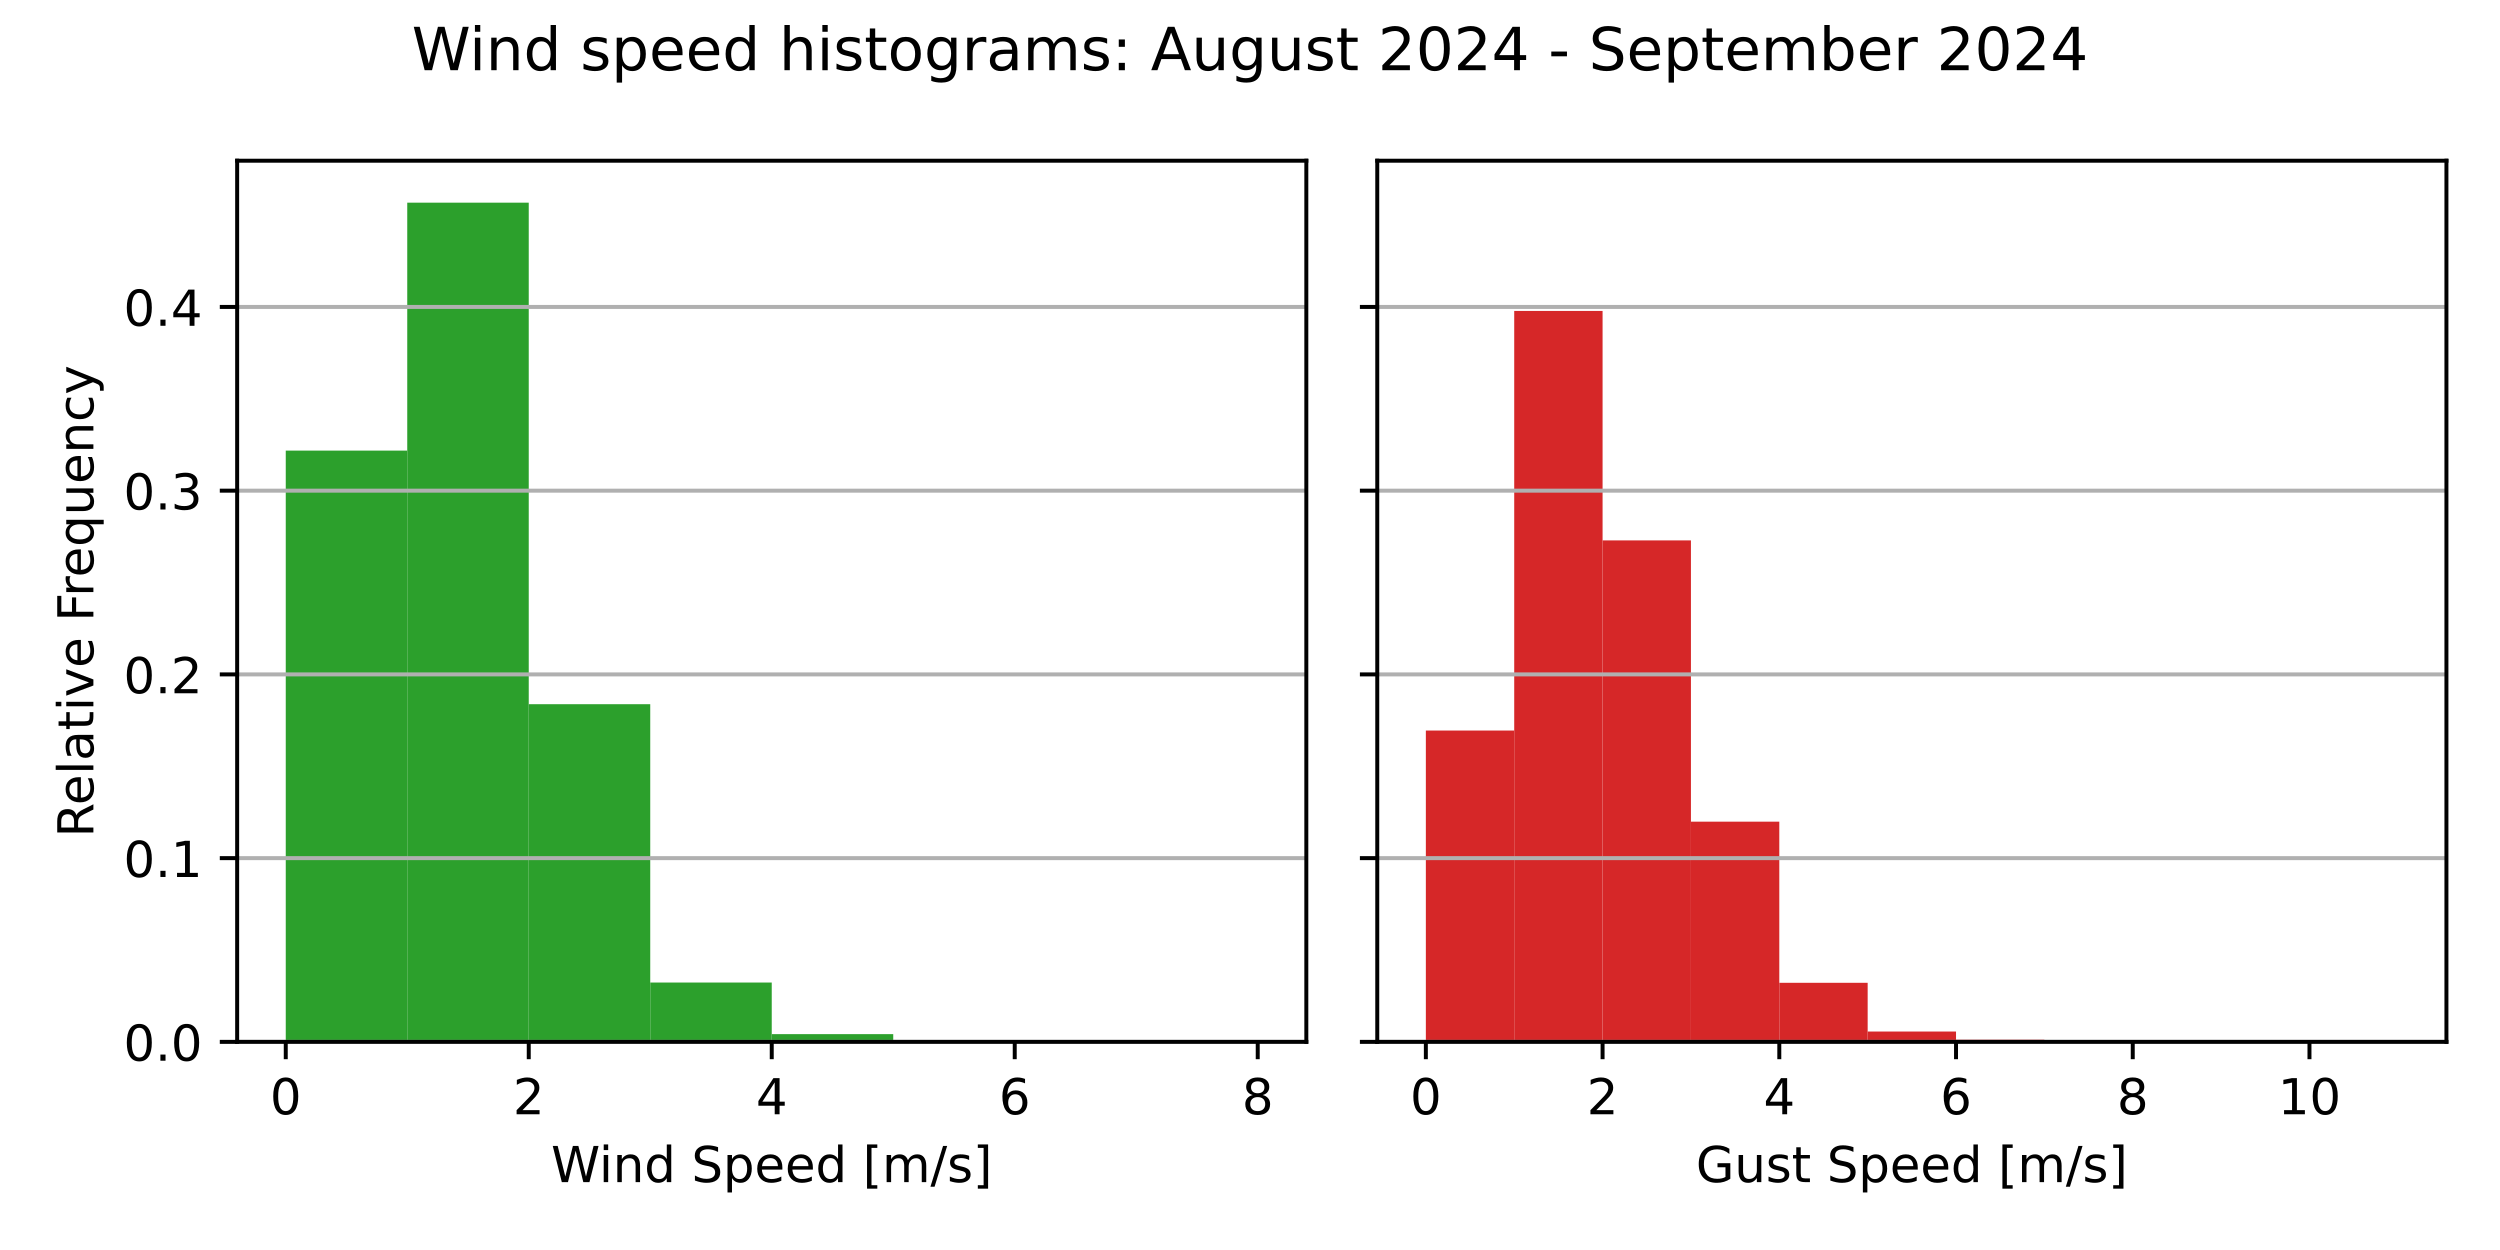
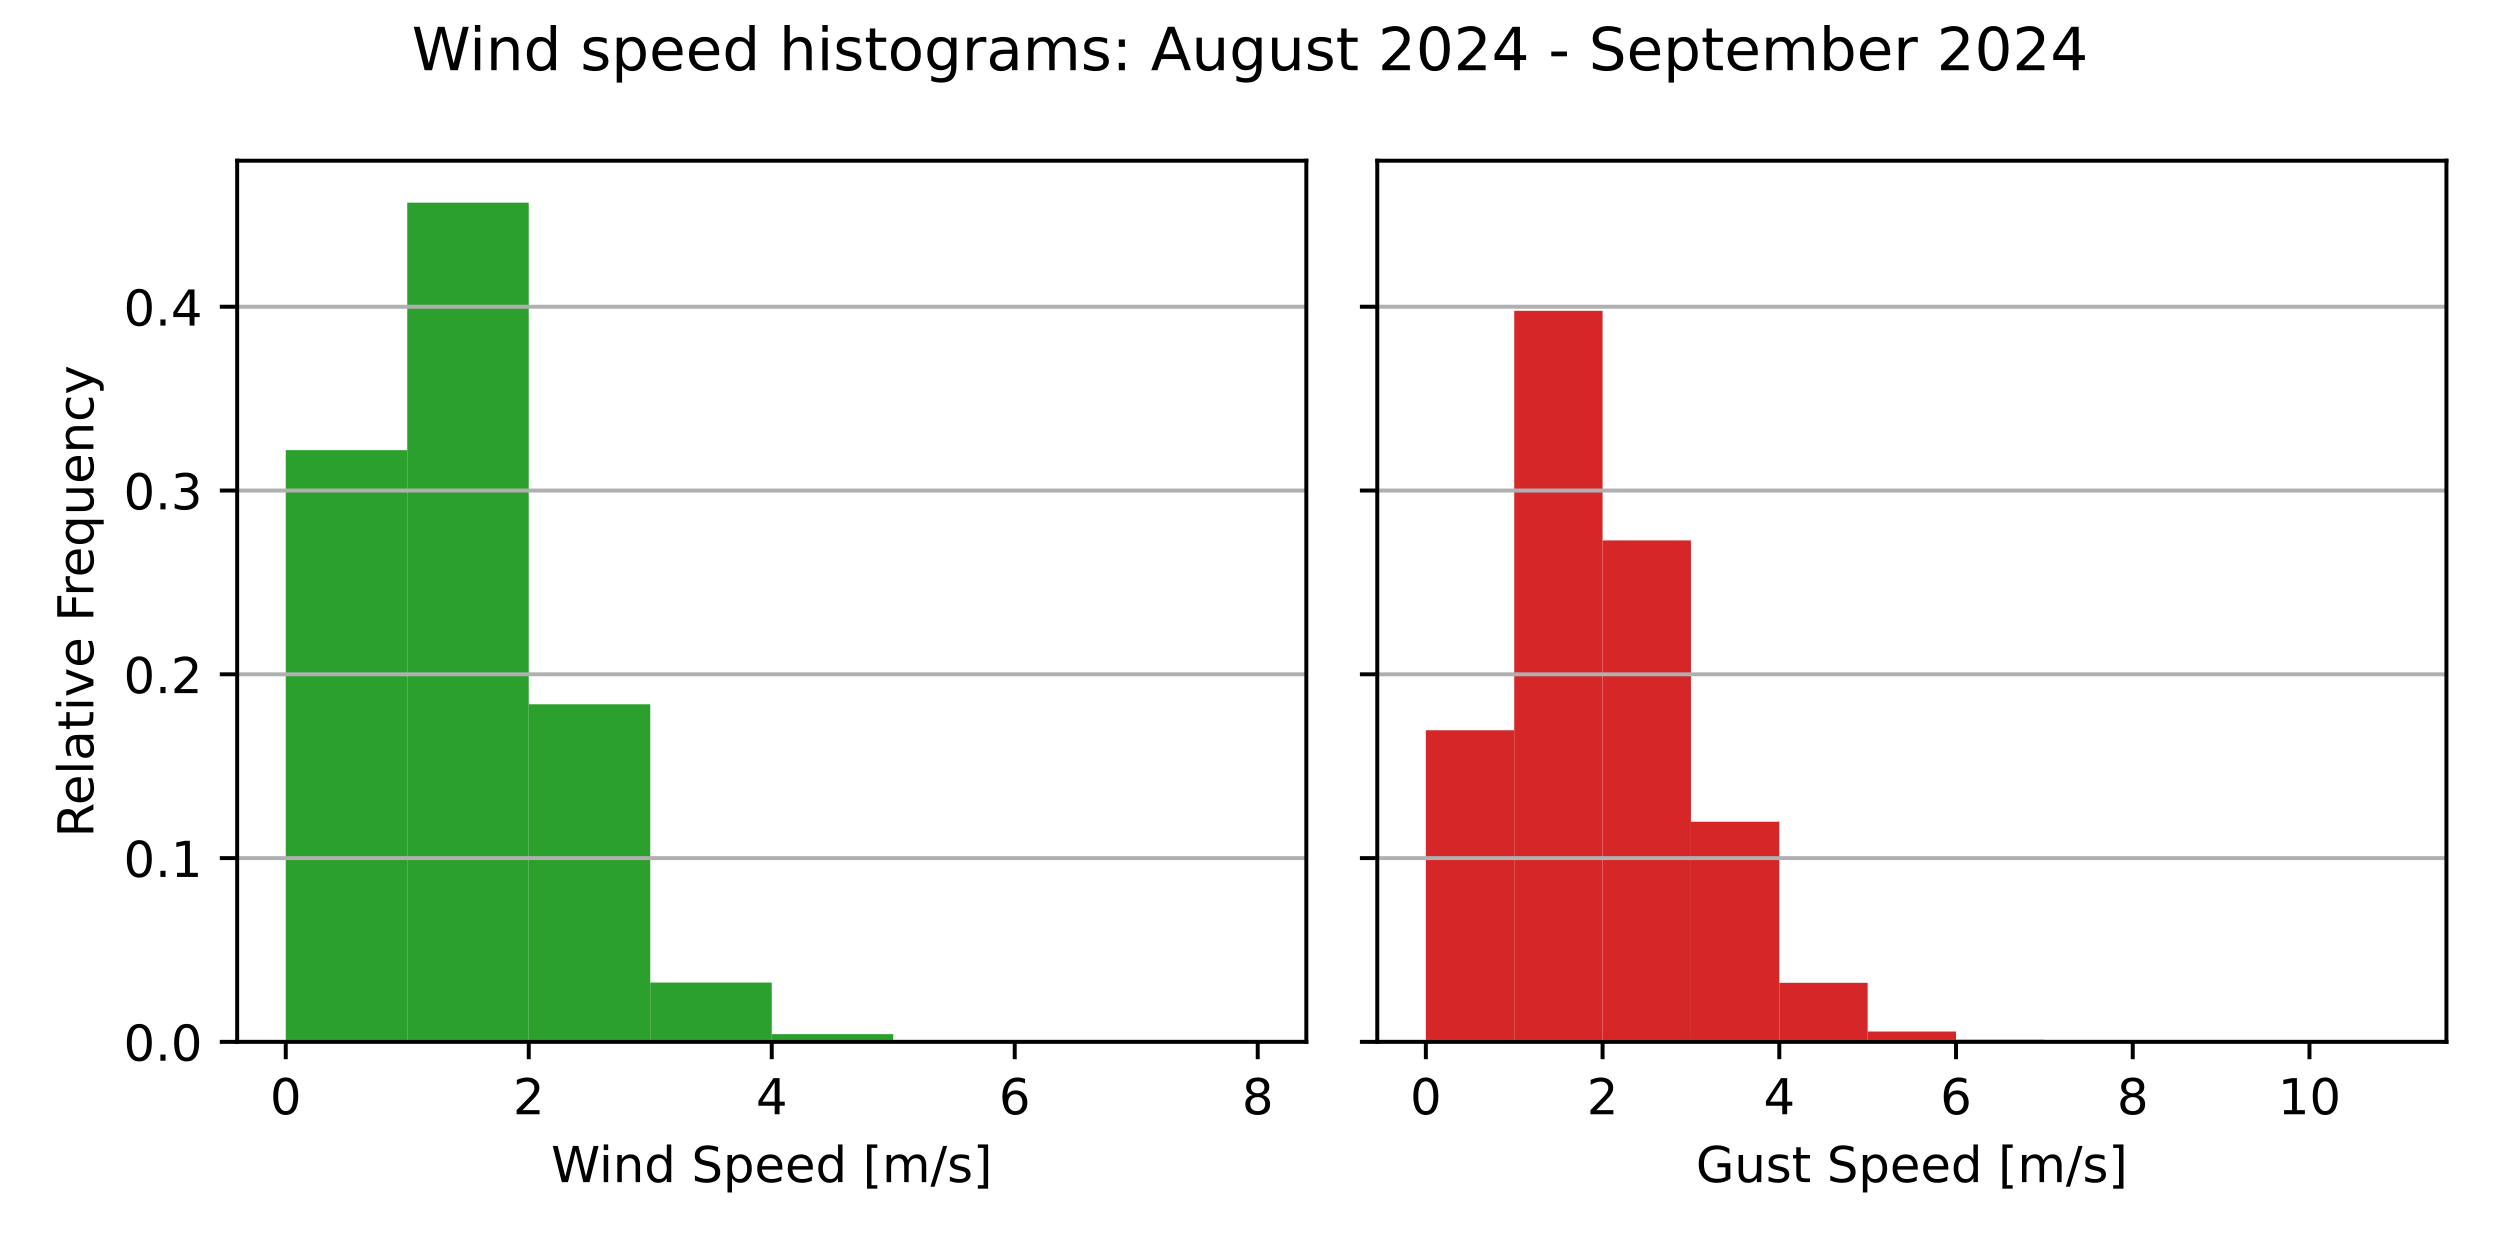
<svg xmlns="http://www.w3.org/2000/svg" xmlns:xlink="http://www.w3.org/1999/xlink" width="504pt" height="252pt" viewBox="0 0 504 252" version="1.1">
  <defs>
    <style type="text/css">*{stroke-linejoin: round; stroke-linecap: butt}</style>
  </defs>
  <g id="figure_1">
    <g id="patch_1">
      <path d="M 0 252  L 504 252  L 504 0  L 0 0  z " style="fill: #ffffff" />
    </g>
    <g id="axes_1">
      <g id="patch_2">
        <path d="M 47.81 210.04  L 263.355 210.04  L 263.355 32.4  L 47.81 32.4  z " style="fill: #ffffff" />
      </g>
      <g id="patch_3">
-         <path d="M 57.608 210.04  L 82.101 210.04  L 82.101 90.846  L 57.608 90.846  z " clip-path="url(#p44e72e4325)" style="fill: #2ca02c" />
+         <path d="M 57.608 210.04  L 82.101 210.04  L 82.101 90.75  L 57.608 90.75  z " clip-path="url(#pb7aae62011)" style="fill: #2ca02c" />
      </g>
      <g id="patch_4">
-         <path d="M 82.101 210.04  L 106.595 210.04  L 106.595 40.859  L 82.101 40.859  z " clip-path="url(#p44e72e4325)" style="fill: #2ca02c" />
+         <path d="M 82.101 210.04  L 106.595 210.04  L 106.595 40.859  L 82.101 40.859  z " clip-path="url(#pb7aae62011)" style="fill: #2ca02c" />
      </g>
      <g id="patch_5">
-         <path d="M 106.595 210.04  L 131.089 210.04  L 131.089 141.97  L 106.595 141.97  z " clip-path="url(#p44e72e4325)" style="fill: #2ca02c" />
+         <path d="M 106.595 210.04  L 131.089 210.04  L 131.089 141.977  L 106.595 141.977  z " clip-path="url(#pb7aae62011)" style="fill: #2ca02c" />
      </g>
      <g id="patch_6">
-         <path d="M 131.089 210.04  L 155.583 210.04  L 155.583 198.081  L 131.089 198.081  z " clip-path="url(#p44e72e4325)" style="fill: #2ca02c" />
+         <path d="M 131.089 210.04  L 155.583 210.04  L 155.583 198.082  L 131.089 198.082  z " clip-path="url(#pb7aae62011)" style="fill: #2ca02c" />
      </g>
      <g id="patch_7">
-         <path d="M 155.583 210.04  L 180.076 210.04  L 180.076 208.486  L 155.583 208.486  z " clip-path="url(#p44e72e4325)" style="fill: #2ca02c" />
+         <path d="M 155.583 210.04  L 180.076 210.04  L 180.076 208.487  L 155.583 208.487  z " clip-path="url(#pb7aae62011)" style="fill: #2ca02c" />
      </g>
      <g id="patch_8">
-         <path d="M 180.076 210.04  L 204.57 210.04  L 204.57 209.715  L 180.076 209.715  z " clip-path="url(#p44e72e4325)" style="fill: #2ca02c" />
+         <path d="M 180.076 210.04  L 204.57 210.04  L 204.57 209.715  L 180.076 209.715  z " clip-path="url(#pb7aae62011)" style="fill: #2ca02c" />
      </g>
      <g id="patch_9">
-         <path d="M 204.57 210.04  L 229.064 210.04  L 229.064 209.932  L 204.57 209.932  z " clip-path="url(#p44e72e4325)" style="fill: #2ca02c" />
+         <path d="M 204.57 210.04  L 229.064 210.04  L 229.064 209.932  L 204.57 209.932  z " clip-path="url(#pb7aae62011)" style="fill: #2ca02c" />
      </g>
      <g id="patch_10">
-         <path d="M 229.064 210.04  L 253.558 210.04  L 253.558 210.022  L 229.064 210.022  z " clip-path="url(#p44e72e4325)" style="fill: #2ca02c" />
+         <path d="M 229.064 210.04  L 253.558 210.04  L 253.558 210.022  L 229.064 210.022  z " clip-path="url(#pb7aae62011)" style="fill: #2ca02c" />
      </g>
      <g id="matplotlib.axis_1">
        <g id="xtick_1">
          <g id="line2d_1">
            <defs>
-               <path id="m58634b2d70" d="M 0 0  L 0 3.5  " style="stroke: #000000; stroke-width: 0.8" />
+               <path id="m7e6c5b7932" d="M 0 0  L 0 3.5  " style="stroke: #000000; stroke-width: 0.8" />
            </defs>
            <g>
-               <use xlink:href="#m58634b2d70" x="57.608" y="210.04" style="stroke: #000000; stroke-width: 0.8" />
+               <use xlink:href="#m7e6c5b7932" x="57.608" y="210.04" style="stroke: #000000; stroke-width: 0.8" />
            </g>
          </g>
          <g id="text_1">
            <g transform="translate(54.42625 224.6384) scale(0.1 -0.1)">
              <defs>
                <path id="DejaVuSans-30" d="M 2034 4250  Q 1547 4250 1301 3770  Q 1056 3291 1056 2328  Q 1056 1369 1301 889  Q 1547 409 2034 409  Q 2525 409 2770 889  Q 3016 1369 3016 2328  Q 3016 3291 2770 3770  Q 2525 4250 2034 4250  z M 2034 4750  Q 2819 4750 3233 4129  Q 3647 3509 3647 2328  Q 3647 1150 3233 529  Q 2819 -91 2034 -91  Q 1250 -91 836 529  Q 422 1150 422 2328  Q 422 3509 836 4129  Q 1250 4750 2034 4750  z " transform="scale(0.015625)" />
              </defs>
              <use xlink:href="#DejaVuSans-30" />
            </g>
          </g>
        </g>
        <g id="xtick_2">
          <g id="line2d_2">
            <g>
-               <use xlink:href="#m58634b2d70" x="106.595" y="210.04" style="stroke: #000000; stroke-width: 0.8" />
+               <use xlink:href="#m7e6c5b7932" x="106.595" y="210.04" style="stroke: #000000; stroke-width: 0.8" />
            </g>
          </g>
          <g id="text_2">
            <g transform="translate(103.4137 224.6384) scale(0.1 -0.1)">
              <defs>
                <path id="DejaVuSans-32" d="M 1228 531  L 3431 531  L 3431 0  L 469 0  L 469 531  Q 828 903 1448 1529  Q 2069 2156 2228 2338  Q 2531 2678 2651 2914  Q 2772 3150 2772 3378  Q 2772 3750 2511 3984  Q 2250 4219 1831 4219  Q 1534 4219 1204 4116  Q 875 4013 500 3803  L 500 4441  Q 881 4594 1212 4672  Q 1544 4750 1819 4750  Q 2544 4750 2975 4387  Q 3406 4025 3406 3419  Q 3406 3131 3298 2873  Q 3191 2616 2906 2266  Q 2828 2175 2409 1742  Q 1991 1309 1228 531  z " transform="scale(0.015625)" />
              </defs>
              <use xlink:href="#DejaVuSans-32" />
            </g>
          </g>
        </g>
        <g id="xtick_3">
          <g id="line2d_3">
            <g>
-               <use xlink:href="#m58634b2d70" x="155.583" y="210.04" style="stroke: #000000; stroke-width: 0.8" />
+               <use xlink:href="#m7e6c5b7932" x="155.583" y="210.04" style="stroke: #000000; stroke-width: 0.8" />
            </g>
          </g>
          <g id="text_3">
            <g transform="translate(152.4013 224.6384) scale(0.1 -0.1)">
              <defs>
                <path id="DejaVuSans-34" d="M 2419 4116  L 825 1625  L 2419 1625  L 2419 4116  z M 2253 4666  L 3047 4666  L 3047 1625  L 3713 1625  L 3713 1100  L 3047 1100  L 3047 0  L 2419 0  L 2419 1100  L 313 1100  L 313 1709  L 2253 4666  z " transform="scale(0.015625)" />
              </defs>
              <use xlink:href="#DejaVuSans-34" />
            </g>
          </g>
        </g>
        <g id="xtick_4">
          <g id="line2d_4">
            <g>
-               <use xlink:href="#m58634b2d70" x="204.57" y="210.04" style="stroke: #000000; stroke-width: 0.8" />
+               <use xlink:href="#m7e6c5b7932" x="204.57" y="210.04" style="stroke: #000000; stroke-width: 0.8" />
            </g>
          </g>
          <g id="text_4">
            <g transform="translate(201.3887 224.6384) scale(0.1 -0.1)">
              <defs>
                <path id="DejaVuSans-36" d="M 2113 2584  Q 1688 2584 1439 2293  Q 1191 2003 1191 1497  Q 1191 994 1439 701  Q 1688 409 2113 409  Q 2538 409 2786 701  Q 3034 994 3034 1497  Q 3034 2003 2786 2293  Q 2538 2584 2113 2584  z M 3366 4563  L 3366 3988  Q 3128 4100 2886 4159  Q 2644 4219 2406 4219  Q 1781 4219 1451 3797  Q 1122 3375 1075 2522  Q 1259 2794 1537 2939  Q 1816 3084 2150 3084  Q 2853 3084 3261 2657  Q 3669 2231 3669 1497  Q 3669 778 3244 343  Q 2819 -91 2113 -91  Q 1303 -91 875 529  Q 447 1150 447 2328  Q 447 3434 972 4092  Q 1497 4750 2381 4750  Q 2619 4750 2861 4703  Q 3103 4656 3366 4563  z " transform="scale(0.015625)" />
              </defs>
              <use xlink:href="#DejaVuSans-36" />
            </g>
          </g>
        </g>
        <g id="xtick_5">
          <g id="line2d_5">
            <g>
-               <use xlink:href="#m58634b2d70" x="253.558" y="210.04" style="stroke: #000000; stroke-width: 0.8" />
+               <use xlink:href="#m7e6c5b7932" x="253.558" y="210.04" style="stroke: #000000; stroke-width: 0.8" />
            </g>
          </g>
          <g id="text_5">
            <g transform="translate(250.3762 224.6384) scale(0.1 -0.1)">
              <defs>
                <path id="DejaVuSans-38" d="M 2034 2216  Q 1584 2216 1326 1975  Q 1069 1734 1069 1313  Q 1069 891 1326 650  Q 1584 409 2034 409  Q 2484 409 2743 651  Q 3003 894 3003 1313  Q 3003 1734 2745 1975  Q 2488 2216 2034 2216  z M 1403 2484  Q 997 2584 770 2862  Q 544 3141 544 3541  Q 544 4100 942 4425  Q 1341 4750 2034 4750  Q 2731 4750 3128 4425  Q 3525 4100 3525 3541  Q 3525 3141 3298 2862  Q 3072 2584 2669 2484  Q 3125 2378 3379 2068  Q 3634 1759 3634 1313  Q 3634 634 3220 271  Q 2806 -91 2034 -91  Q 1263 -91 848 271  Q 434 634 434 1313  Q 434 1759 690 2068  Q 947 2378 1403 2484  z M 1172 3481  Q 1172 3119 1398 2916  Q 1625 2713 2034 2713  Q 2441 2713 2670 2916  Q 2900 3119 2900 3481  Q 2900 3844 2670 4047  Q 2441 4250 2034 4250  Q 1625 4250 1398 4047  Q 1172 3844 1172 3481  z " transform="scale(0.015625)" />
              </defs>
              <use xlink:href="#DejaVuSans-38" />
            </g>
          </g>
        </g>
        <g id="text_6">
          <g transform="translate(111.1044 238.3166) scale(0.1 -0.1)">
            <defs>
              <path id="DejaVuSans-57" d="M 213 4666  L 850 4666  L 1831 722  L 2809 4666  L 3519 4666  L 4500 722  L 5478 4666  L 6119 4666  L 4947 0  L 4153 0  L 3169 4050  L 2175 0  L 1381 0  L 213 4666  z " transform="scale(0.015625)" />
              <path id="DejaVuSans-69" d="M 603 3500  L 1178 3500  L 1178 0  L 603 0  L 603 3500  z M 603 4863  L 1178 4863  L 1178 4134  L 603 4134  L 603 4863  z " transform="scale(0.015625)" />
              <path id="DejaVuSans-6e" d="M 3513 2113  L 3513 0  L 2938 0  L 2938 2094  Q 2938 2591 2744 2837  Q 2550 3084 2163 3084  Q 1697 3084 1428 2787  Q 1159 2491 1159 1978  L 1159 0  L 581 0  L 581 3500  L 1159 3500  L 1159 2956  Q 1366 3272 1645 3428  Q 1925 3584 2291 3584  Q 2894 3584 3203 3211  Q 3513 2838 3513 2113  z " transform="scale(0.015625)" />
              <path id="DejaVuSans-64" d="M 2906 2969  L 2906 4863  L 3481 4863  L 3481 0  L 2906 0  L 2906 525  Q 2725 213 2448 61  Q 2172 -91 1784 -91  Q 1150 -91 751 415  Q 353 922 353 1747  Q 353 2572 751 3078  Q 1150 3584 1784 3584  Q 2172 3584 2448 3432  Q 2725 3281 2906 2969  z M 947 1747  Q 947 1113 1208 752  Q 1469 391 1925 391  Q 2381 391 2643 752  Q 2906 1113 2906 1747  Q 2906 2381 2643 2742  Q 2381 3103 1925 3103  Q 1469 3103 1208 2742  Q 947 2381 947 1747  z " transform="scale(0.015625)" />
              <path id="DejaVuSans-20" transform="scale(0.015625)" />
              <path id="DejaVuSans-53" d="M 3425 4513  L 3425 3897  Q 3066 4069 2747 4153  Q 2428 4238 2131 4238  Q 1616 4238 1336 4038  Q 1056 3838 1056 3469  Q 1056 3159 1242 3001  Q 1428 2844 1947 2747  L 2328 2669  Q 3034 2534 3370 2195  Q 3706 1856 3706 1288  Q 3706 609 3251 259  Q 2797 -91 1919 -91  Q 1588 -91 1214 -16  Q 841 59 441 206  L 441 856  Q 825 641 1194 531  Q 1563 422 1919 422  Q 2459 422 2753 634  Q 3047 847 3047 1241  Q 3047 1584 2836 1778  Q 2625 1972 2144 2069  L 1759 2144  Q 1053 2284 737 2584  Q 422 2884 422 3419  Q 422 4038 858 4394  Q 1294 4750 2059 4750  Q 2388 4750 2728 4690  Q 3069 4631 3425 4513  z " transform="scale(0.015625)" />
              <path id="DejaVuSans-70" d="M 1159 525  L 1159 -1331  L 581 -1331  L 581 3500  L 1159 3500  L 1159 2969  Q 1341 3281 1617 3432  Q 1894 3584 2278 3584  Q 2916 3584 3314 3078  Q 3713 2572 3713 1747  Q 3713 922 3314 415  Q 2916 -91 2278 -91  Q 1894 -91 1617 61  Q 1341 213 1159 525  z M 3116 1747  Q 3116 2381 2855 2742  Q 2594 3103 2138 3103  Q 1681 3103 1420 2742  Q 1159 2381 1159 1747  Q 1159 1113 1420 752  Q 1681 391 2138 391  Q 2594 391 2855 752  Q 3116 1113 3116 1747  z " transform="scale(0.015625)" />
              <path id="DejaVuSans-65" d="M 3597 1894  L 3597 1613  L 953 1613  Q 991 1019 1311 708  Q 1631 397 2203 397  Q 2534 397 2845 478  Q 3156 559 3463 722  L 3463 178  Q 3153 47 2828 -22  Q 2503 -91 2169 -91  Q 1331 -91 842 396  Q 353 884 353 1716  Q 353 2575 817 3079  Q 1281 3584 2069 3584  Q 2775 3584 3186 3129  Q 3597 2675 3597 1894  z M 3022 2063  Q 3016 2534 2758 2815  Q 2500 3097 2075 3097  Q 1594 3097 1305 2825  Q 1016 2553 972 2059  L 3022 2063  z " transform="scale(0.015625)" />
              <path id="DejaVuSans-5b" d="M 550 4863  L 1875 4863  L 1875 4416  L 1125 4416  L 1125 -397  L 1875 -397  L 1875 -844  L 550 -844  L 550 4863  z " transform="scale(0.015625)" />
              <path id="DejaVuSans-6d" d="M 3328 2828  Q 3544 3216 3844 3400  Q 4144 3584 4550 3584  Q 5097 3584 5394 3201  Q 5691 2819 5691 2113  L 5691 0  L 5113 0  L 5113 2094  Q 5113 2597 4934 2840  Q 4756 3084 4391 3084  Q 3944 3084 3684 2787  Q 3425 2491 3425 1978  L 3425 0  L 2847 0  L 2847 2094  Q 2847 2600 2669 2842  Q 2491 3084 2119 3084  Q 1678 3084 1418 2786  Q 1159 2488 1159 1978  L 1159 0  L 581 0  L 581 3500  L 1159 3500  L 1159 2956  Q 1356 3278 1631 3431  Q 1906 3584 2284 3584  Q 2666 3584 2933 3390  Q 3200 3197 3328 2828  z " transform="scale(0.015625)" />
              <path id="DejaVuSans-2f" d="M 1625 4666  L 2156 4666  L 531 -594  L 0 -594  L 1625 4666  z " transform="scale(0.015625)" />
              <path id="DejaVuSans-73" d="M 2834 3397  L 2834 2853  Q 2591 2978 2328 3040  Q 2066 3103 1784 3103  Q 1356 3103 1142 2972  Q 928 2841 928 2578  Q 928 2378 1081 2264  Q 1234 2150 1697 2047  L 1894 2003  Q 2506 1872 2764 1633  Q 3022 1394 3022 966  Q 3022 478 2636 193  Q 2250 -91 1575 -91  Q 1294 -91 989 -36  Q 684 19 347 128  L 347 722  Q 666 556 975 473  Q 1284 391 1588 391  Q 1994 391 2212 530  Q 2431 669 2431 922  Q 2431 1156 2273 1281  Q 2116 1406 1581 1522  L 1381 1569  Q 847 1681 609 1914  Q 372 2147 372 2553  Q 372 3047 722 3315  Q 1072 3584 1716 3584  Q 2034 3584 2315 3537  Q 2597 3491 2834 3397  z " transform="scale(0.015625)" />
              <path id="DejaVuSans-5d" d="M 1947 4863  L 1947 -844  L 622 -844  L 622 -397  L 1369 -397  L 1369 4416  L 622 4416  L 622 4863  L 1947 4863  z " transform="scale(0.015625)" />
            </defs>
            <use xlink:href="#DejaVuSans-57" />
            <use xlink:href="#DejaVuSans-69" x="96.627" />
            <use xlink:href="#DejaVuSans-6e" x="124.41" />
            <use xlink:href="#DejaVuSans-64" x="187.789" />
            <use xlink:href="#DejaVuSans-20" x="251.266" />
            <use xlink:href="#DejaVuSans-53" x="283.053" />
            <use xlink:href="#DejaVuSans-70" x="346.529" />
            <use xlink:href="#DejaVuSans-65" x="410.006" />
            <use xlink:href="#DejaVuSans-65" x="471.529" />
            <use xlink:href="#DejaVuSans-64" x="533.053" />
            <use xlink:href="#DejaVuSans-20" x="596.529" />
            <use xlink:href="#DejaVuSans-5b" x="628.316" />
            <use xlink:href="#DejaVuSans-6d" x="667.33" />
            <use xlink:href="#DejaVuSans-2f" x="764.742" />
            <use xlink:href="#DejaVuSans-73" x="798.434" />
            <use xlink:href="#DejaVuSans-5d" x="850.533" />
          </g>
        </g>
      </g>
      <g id="matplotlib.axis_2">
        <g id="ytick_1">
          <g id="line2d_6">
-             <path d="M 47.81 210.04  L 263.355 210.04  " clip-path="url(#p44e72e4325)" style="fill: none; stroke: #b0b0b0; stroke-width: 0.8; stroke-linecap: square" />
+             <path d="M 47.81 210.04  L 263.355 210.04  " clip-path="url(#pb7aae62011)" style="fill: none; stroke: #b0b0b0; stroke-width: 0.8; stroke-linecap: square" />
          </g>
          <g id="line2d_7">
            <defs>
-               <path id="me1bd917346" d="M 0 0  L -3.5 0  " style="stroke: #000000; stroke-width: 0.8" />
+               <path id="mc9f2d34cc7" d="M 0 0  L -3.5 0  " style="stroke: #000000; stroke-width: 0.8" />
            </defs>
            <g>
-               <use xlink:href="#me1bd917346" x="47.81" y="210.04" style="stroke: #000000; stroke-width: 0.8" />
+               <use xlink:href="#mc9f2d34cc7" x="47.81" y="210.04" style="stroke: #000000; stroke-width: 0.8" />
            </g>
          </g>
          <g id="text_7">
            <g transform="translate(24.90687 213.8392) scale(0.1 -0.1)">
              <defs>
                <path id="DejaVuSans-2e" d="M 684 794  L 1344 794  L 1344 0  L 684 0  L 684 794  z " transform="scale(0.015625)" />
              </defs>
              <use xlink:href="#DejaVuSans-30" />
              <use xlink:href="#DejaVuSans-2e" x="63.623" />
              <use xlink:href="#DejaVuSans-30" x="95.41" />
            </g>
          </g>
        </g>
        <g id="ytick_2">
          <g id="line2d_8">
-             <path d="M 47.81 172.999  L 263.355 172.999  " clip-path="url(#p44e72e4325)" style="fill: none; stroke: #b0b0b0; stroke-width: 0.8; stroke-linecap: square" />
+             <path d="M 47.81 172.99  L 263.355 172.99  " clip-path="url(#pb7aae62011)" style="fill: none; stroke: #b0b0b0; stroke-width: 0.8; stroke-linecap: square" />
          </g>
          <g id="line2d_9">
            <g>
-               <use xlink:href="#me1bd917346" x="47.81" y="172.999" style="stroke: #000000; stroke-width: 0.8" />
+               <use xlink:href="#mc9f2d34cc7" x="47.81" y="172.99" style="stroke: #000000; stroke-width: 0.8" />
            </g>
          </g>
          <g id="text_8">
-             <g transform="translate(24.90687 176.7983) scale(0.1 -0.1)">
+             <g transform="translate(24.90687 176.7896) scale(0.1 -0.1)">
              <defs>
                <path id="DejaVuSans-31" d="M 794 531  L 1825 531  L 1825 4091  L 703 3866  L 703 4441  L 1819 4666  L 2450 4666  L 2450 531  L 3481 531  L 3481 0  L 794 0  L 794 531  z " transform="scale(0.015625)" />
              </defs>
              <use xlink:href="#DejaVuSans-30" />
              <use xlink:href="#DejaVuSans-2e" x="63.623" />
              <use xlink:href="#DejaVuSans-31" x="95.41" />
            </g>
          </g>
        </g>
        <g id="ytick_3">
          <g id="line2d_10">
-             <path d="M 47.81 135.958  L 263.355 135.958  " clip-path="url(#p44e72e4325)" style="fill: none; stroke: #b0b0b0; stroke-width: 0.8; stroke-linecap: square" />
+             <path d="M 47.81 135.941  L 263.355 135.941  " clip-path="url(#pb7aae62011)" style="fill: none; stroke: #b0b0b0; stroke-width: 0.8; stroke-linecap: square" />
          </g>
          <g id="line2d_11">
            <g>
-               <use xlink:href="#me1bd917346" x="47.81" y="135.958" style="stroke: #000000; stroke-width: 0.8" />
+               <use xlink:href="#mc9f2d34cc7" x="47.81" y="135.941" style="stroke: #000000; stroke-width: 0.8" />
            </g>
          </g>
          <g id="text_9">
-             <g transform="translate(24.90687 139.7573) scale(0.1 -0.1)">
+             <g transform="translate(24.90687 139.7399) scale(0.1 -0.1)">
              <use xlink:href="#DejaVuSans-30" />
              <use xlink:href="#DejaVuSans-2e" x="63.623" />
              <use xlink:href="#DejaVuSans-32" x="95.41" />
            </g>
          </g>
        </g>
        <g id="ytick_4">
          <g id="line2d_12">
-             <path d="M 47.81 98.917  L 263.355 98.917  " clip-path="url(#p44e72e4325)" style="fill: none; stroke: #b0b0b0; stroke-width: 0.8; stroke-linecap: square" />
+             <path d="M 47.81 98.891  L 263.355 98.891  " clip-path="url(#pb7aae62011)" style="fill: none; stroke: #b0b0b0; stroke-width: 0.8; stroke-linecap: square" />
          </g>
          <g id="line2d_13">
            <g>
-               <use xlink:href="#me1bd917346" x="47.81" y="98.917" style="stroke: #000000; stroke-width: 0.8" />
+               <use xlink:href="#mc9f2d34cc7" x="47.81" y="98.891" style="stroke: #000000; stroke-width: 0.8" />
            </g>
          </g>
          <g id="text_10">
-             <g transform="translate(24.90687 102.7163) scale(0.1 -0.1)">
+             <g transform="translate(24.90687 102.6903) scale(0.1 -0.1)">
              <defs>
                <path id="DejaVuSans-33" d="M 2597 2516  Q 3050 2419 3304 2112  Q 3559 1806 3559 1356  Q 3559 666 3084 287  Q 2609 -91 1734 -91  Q 1441 -91 1130 -33  Q 819 25 488 141  L 488 750  Q 750 597 1062 519  Q 1375 441 1716 441  Q 2309 441 2620 675  Q 2931 909 2931 1356  Q 2931 1769 2642 2001  Q 2353 2234 1838 2234  L 1294 2234  L 1294 2753  L 1863 2753  Q 2328 2753 2575 2939  Q 2822 3125 2822 3475  Q 2822 3834 2567 4026  Q 2313 4219 1838 4219  Q 1578 4219 1281 4162  Q 984 4106 628 3988  L 628 4550  Q 988 4650 1302 4700  Q 1616 4750 1894 4750  Q 2613 4750 3031 4423  Q 3450 4097 3450 3541  Q 3450 3153 3228 2886  Q 3006 2619 2597 2516  z " transform="scale(0.015625)" />
              </defs>
              <use xlink:href="#DejaVuSans-30" />
              <use xlink:href="#DejaVuSans-2e" x="63.623" />
              <use xlink:href="#DejaVuSans-33" x="95.41" />
            </g>
          </g>
        </g>
        <g id="ytick_5">
          <g id="line2d_14">
-             <path d="M 47.81 61.876  L 263.355 61.876  " clip-path="url(#p44e72e4325)" style="fill: none; stroke: #b0b0b0; stroke-width: 0.8; stroke-linecap: square" />
+             <path d="M 47.81 61.841  L 263.355 61.841  " clip-path="url(#pb7aae62011)" style="fill: none; stroke: #b0b0b0; stroke-width: 0.8; stroke-linecap: square" />
          </g>
          <g id="line2d_15">
            <g>
-               <use xlink:href="#me1bd917346" x="47.81" y="61.876" style="stroke: #000000; stroke-width: 0.8" />
+               <use xlink:href="#mc9f2d34cc7" x="47.81" y="61.841" style="stroke: #000000; stroke-width: 0.8" />
            </g>
          </g>
          <g id="text_11">
-             <g transform="translate(24.90687 65.67536) scale(0.1 -0.1)">
+             <g transform="translate(24.90687 65.64061) scale(0.1 -0.1)">
              <use xlink:href="#DejaVuSans-30" />
              <use xlink:href="#DejaVuSans-2e" x="63.623" />
              <use xlink:href="#DejaVuSans-34" x="95.41" />
            </g>
          </g>
        </g>
        <g id="text_12">
          <g transform="translate(18.82719 168.8028) rotate(-90) scale(0.1 -0.1)">
            <defs>
              <path id="DejaVuSans-52" d="M 2841 2188  Q 3044 2119 3236 1894  Q 3428 1669 3622 1275  L 4263 0  L 3584 0  L 2988 1197  Q 2756 1666 2539 1819  Q 2322 1972 1947 1972  L 1259 1972  L 1259 0  L 628 0  L 628 4666  L 2053 4666  Q 2853 4666 3247 4331  Q 3641 3997 3641 3322  Q 3641 2881 3436 2590  Q 3231 2300 2841 2188  z M 1259 4147  L 1259 2491  L 2053 2491  Q 2509 2491 2742 2702  Q 2975 2913 2975 3322  Q 2975 3731 2742 3939  Q 2509 4147 2053 4147  L 1259 4147  z " transform="scale(0.015625)" />
              <path id="DejaVuSans-6c" d="M 603 4863  L 1178 4863  L 1178 0  L 603 0  L 603 4863  z " transform="scale(0.015625)" />
              <path id="DejaVuSans-61" d="M 2194 1759  Q 1497 1759 1228 1600  Q 959 1441 959 1056  Q 959 750 1161 570  Q 1363 391 1709 391  Q 2188 391 2477 730  Q 2766 1069 2766 1631  L 2766 1759  L 2194 1759  z M 3341 1997  L 3341 0  L 2766 0  L 2766 531  Q 2569 213 2275 61  Q 1981 -91 1556 -91  Q 1019 -91 701 211  Q 384 513 384 1019  Q 384 1609 779 1909  Q 1175 2209 1959 2209  L 2766 2209  L 2766 2266  Q 2766 2663 2505 2880  Q 2244 3097 1772 3097  Q 1472 3097 1187 3025  Q 903 2953 641 2809  L 641 3341  Q 956 3463 1253 3523  Q 1550 3584 1831 3584  Q 2591 3584 2966 3190  Q 3341 2797 3341 1997  z " transform="scale(0.015625)" />
              <path id="DejaVuSans-74" d="M 1172 4494  L 1172 3500  L 2356 3500  L 2356 3053  L 1172 3053  L 1172 1153  Q 1172 725 1289 603  Q 1406 481 1766 481  L 2356 481  L 2356 0  L 1766 0  Q 1100 0 847 248  Q 594 497 594 1153  L 594 3053  L 172 3053  L 172 3500  L 594 3500  L 594 4494  L 1172 4494  z " transform="scale(0.015625)" />
              <path id="DejaVuSans-76" d="M 191 3500  L 800 3500  L 1894 563  L 2988 3500  L 3597 3500  L 2284 0  L 1503 0  L 191 3500  z " transform="scale(0.015625)" />
              <path id="DejaVuSans-46" d="M 628 4666  L 3309 4666  L 3309 4134  L 1259 4134  L 1259 2759  L 3109 2759  L 3109 2228  L 1259 2228  L 1259 0  L 628 0  L 628 4666  z " transform="scale(0.015625)" />
              <path id="DejaVuSans-72" d="M 2631 2963  Q 2534 3019 2420 3045  Q 2306 3072 2169 3072  Q 1681 3072 1420 2755  Q 1159 2438 1159 1844  L 1159 0  L 581 0  L 581 3500  L 1159 3500  L 1159 2956  Q 1341 3275 1631 3429  Q 1922 3584 2338 3584  Q 2397 3584 2469 3576  Q 2541 3569 2628 3553  L 2631 2963  z " transform="scale(0.015625)" />
              <path id="DejaVuSans-71" d="M 947 1747  Q 947 1113 1208 752  Q 1469 391 1925 391  Q 2381 391 2643 752  Q 2906 1113 2906 1747  Q 2906 2381 2643 2742  Q 2381 3103 1925 3103  Q 1469 3103 1208 2742  Q 947 2381 947 1747  z M 2906 525  Q 2725 213 2448 61  Q 2172 -91 1784 -91  Q 1150 -91 751 415  Q 353 922 353 1747  Q 353 2572 751 3078  Q 1150 3584 1784 3584  Q 2172 3584 2448 3432  Q 2725 3281 2906 2969  L 2906 3500  L 3481 3500  L 3481 -1331  L 2906 -1331  L 2906 525  z " transform="scale(0.015625)" />
              <path id="DejaVuSans-75" d="M 544 1381  L 544 3500  L 1119 3500  L 1119 1403  Q 1119 906 1312 657  Q 1506 409 1894 409  Q 2359 409 2629 706  Q 2900 1003 2900 1516  L 2900 3500  L 3475 3500  L 3475 0  L 2900 0  L 2900 538  Q 2691 219 2414 64  Q 2138 -91 1772 -91  Q 1169 -91 856 284  Q 544 659 544 1381  z M 1991 3584  L 1991 3584  z " transform="scale(0.015625)" />
              <path id="DejaVuSans-63" d="M 3122 3366  L 3122 2828  Q 2878 2963 2633 3030  Q 2388 3097 2138 3097  Q 1578 3097 1268 2742  Q 959 2388 959 1747  Q 959 1106 1268 751  Q 1578 397 2138 397  Q 2388 397 2633 464  Q 2878 531 3122 666  L 3122 134  Q 2881 22 2623 -34  Q 2366 -91 2075 -91  Q 1284 -91 818 406  Q 353 903 353 1747  Q 353 2603 823 3093  Q 1294 3584 2113 3584  Q 2378 3584 2631 3529  Q 2884 3475 3122 3366  z " transform="scale(0.015625)" />
              <path id="DejaVuSans-79" d="M 2059 -325  Q 1816 -950 1584 -1140  Q 1353 -1331 966 -1331  L 506 -1331  L 506 -850  L 844 -850  Q 1081 -850 1212 -737  Q 1344 -625 1503 -206  L 1606 56  L 191 3500  L 800 3500  L 1894 763  L 2988 3500  L 3597 3500  L 2059 -325  z " transform="scale(0.015625)" />
            </defs>
            <use xlink:href="#DejaVuSans-52" />
            <use xlink:href="#DejaVuSans-65" x="64.982" />
            <use xlink:href="#DejaVuSans-6c" x="126.506" />
            <use xlink:href="#DejaVuSans-61" x="154.289" />
            <use xlink:href="#DejaVuSans-74" x="215.568" />
            <use xlink:href="#DejaVuSans-69" x="254.777" />
            <use xlink:href="#DejaVuSans-76" x="282.561" />
            <use xlink:href="#DejaVuSans-65" x="341.74" />
            <use xlink:href="#DejaVuSans-20" x="403.264" />
            <use xlink:href="#DejaVuSans-46" x="435.051" />
            <use xlink:href="#DejaVuSans-72" x="485.32" />
            <use xlink:href="#DejaVuSans-65" x="524.184" />
            <use xlink:href="#DejaVuSans-71" x="585.707" />
            <use xlink:href="#DejaVuSans-75" x="649.184" />
            <use xlink:href="#DejaVuSans-65" x="712.562" />
            <use xlink:href="#DejaVuSans-6e" x="774.086" />
            <use xlink:href="#DejaVuSans-63" x="837.465" />
            <use xlink:href="#DejaVuSans-79" x="892.445" />
          </g>
        </g>
      </g>
      <g id="patch_11">
        <path d="M 47.81 210.04  L 47.81 32.4  " style="fill: none; stroke: #000000; stroke-width: 0.8; stroke-linejoin: miter; stroke-linecap: square" />
      </g>
      <g id="patch_12">
        <path d="M 263.355 210.04  L 263.355 32.4  " style="fill: none; stroke: #000000; stroke-width: 0.8; stroke-linejoin: miter; stroke-linecap: square" />
      </g>
      <g id="patch_13">
        <path d="M 47.81 210.04  L 263.355 210.04  " style="fill: none; stroke: #000000; stroke-width: 0.8; stroke-linejoin: miter; stroke-linecap: square" />
      </g>
      <g id="patch_14">
        <path d="M 47.81 32.4  L 263.355 32.4  " style="fill: none; stroke: #000000; stroke-width: 0.8; stroke-linejoin: miter; stroke-linecap: square" />
      </g>
    </g>
    <g id="axes_2">
      <g id="patch_15">
        <path d="M 277.655 210.04  L 493.2 210.04  L 493.2 32.4  L 277.655 32.4  z " style="fill: #ffffff" />
      </g>
      <g id="patch_16">
-         <path d="M 287.452 210.04  L 305.266 210.04  L 305.266 147.281  L 287.452 147.281  z " clip-path="url(#p9d38db9d1f)" style="fill: #d62728" />
+         <path d="M 287.452 210.04  L 305.266 210.04  L 305.266 147.216  L 287.452 147.216  z " clip-path="url(#p728fe8597a)" style="fill: #d62728" />
      </g>
      <g id="patch_17">
-         <path d="M 305.266 210.04  L 323.08 210.04  L 323.08 62.682  L 305.266 62.682  z " clip-path="url(#p9d38db9d1f)" style="fill: #d62728" />
+         <path d="M 305.266 210.04  L 323.08 210.04  L 323.08 62.661  L 305.266 62.661  z " clip-path="url(#p728fe8597a)" style="fill: #d62728" />
      </g>
      <g id="patch_18">
-         <path d="M 323.08 210.04  L 340.893 210.04  L 340.893 108.947  L 323.08 108.947  z " clip-path="url(#p9d38db9d1f)" style="fill: #d62728" />
+         <path d="M 323.08 210.04  L 340.893 210.04  L 340.893 108.94  L 323.08 108.94  z " clip-path="url(#p728fe8597a)" style="fill: #d62728" />
      </g>
      <g id="patch_19">
-         <path d="M 340.893 210.04  L 358.707 210.04  L 358.707 165.654  L 340.893 165.654  z " clip-path="url(#p9d38db9d1f)" style="fill: #d62728" />
+         <path d="M 340.893 210.04  L 358.707 210.04  L 358.707 165.658  L 340.893 165.658  z " clip-path="url(#p728fe8597a)" style="fill: #d62728" />
      </g>
      <g id="patch_20">
-         <path d="M 358.707 210.04  L 376.521 210.04  L 376.521 198.135  L 358.707 198.135  z " clip-path="url(#p9d38db9d1f)" style="fill: #d62728" />
+         <path d="M 358.707 210.04  L 376.521 210.04  L 376.521 198.136  L 358.707 198.136  z " clip-path="url(#p728fe8597a)" style="fill: #d62728" />
      </g>
      <g id="patch_21">
-         <path d="M 376.521 210.04  L 394.334 210.04  L 394.334 207.962  L 376.521 207.962  z " clip-path="url(#p9d38db9d1f)" style="fill: #d62728" />
+         <path d="M 376.521 210.04  L 394.334 210.04  L 394.334 207.963  L 376.521 207.963  z " clip-path="url(#p728fe8597a)" style="fill: #d62728" />
      </g>
      <g id="patch_22">
-         <path d="M 394.334 210.04  L 412.148 210.04  L 412.148 209.606  L 394.334 209.606  z " clip-path="url(#p9d38db9d1f)" style="fill: #d62728" />
+         <path d="M 394.334 210.04  L 412.148 210.04  L 412.148 209.606  L 394.334 209.606  z " clip-path="url(#p728fe8597a)" style="fill: #d62728" />
      </g>
      <g id="patch_23">
-         <path d="M 412.148 210.04  L 429.962 210.04  L 429.962 209.823  L 412.148 209.823  z " clip-path="url(#p9d38db9d1f)" style="fill: #d62728" />
+         <path d="M 412.148 210.04  L 429.962 210.04  L 429.962 209.823  L 412.148 209.823  z " clip-path="url(#p728fe8597a)" style="fill: #d62728" />
      </g>
      <g id="patch_24">
-         <path d="M 429.962 210.04  L 447.775 210.04  L 447.775 209.877  L 429.962 209.877  z " clip-path="url(#p9d38db9d1f)" style="fill: #d62728" />
+         <path d="M 429.962 210.04  L 447.775 210.04  L 447.775 209.877  L 429.962 209.877  z " clip-path="url(#p728fe8597a)" style="fill: #d62728" />
      </g>
      <g id="patch_25">
-         <path d="M 447.775 210.04  L 465.589 210.04  L 465.589 210.04  L 447.775 210.04  z " clip-path="url(#p9d38db9d1f)" style="fill: #d62728" />
+         <path d="M 447.775 210.04  L 465.589 210.04  L 465.589 210.04  L 447.775 210.04  z " clip-path="url(#p728fe8597a)" style="fill: #d62728" />
      </g>
      <g id="patch_26">
-         <path d="M 465.589 210.04  L 483.402 210.04  L 483.402 210.022  L 465.589 210.022  z " clip-path="url(#p9d38db9d1f)" style="fill: #d62728" />
+         <path d="M 465.589 210.04  L 483.402 210.04  L 483.402 210.022  L 465.589 210.022  z " clip-path="url(#p728fe8597a)" style="fill: #d62728" />
      </g>
      <g id="matplotlib.axis_3">
        <g id="xtick_6">
          <g id="line2d_16">
            <g>
-               <use xlink:href="#m58634b2d70" x="287.452" y="210.04" style="stroke: #000000; stroke-width: 0.8" />
+               <use xlink:href="#m7e6c5b7932" x="287.452" y="210.04" style="stroke: #000000; stroke-width: 0.8" />
            </g>
          </g>
          <g id="text_13">
            <g transform="translate(284.2713 224.6384) scale(0.1 -0.1)">
              <use xlink:href="#DejaVuSans-30" />
            </g>
          </g>
        </g>
        <g id="xtick_7">
          <g id="line2d_17">
            <g>
-               <use xlink:href="#m58634b2d70" x="323.08" y="210.04" style="stroke: #000000; stroke-width: 0.8" />
+               <use xlink:href="#m7e6c5b7932" x="323.08" y="210.04" style="stroke: #000000; stroke-width: 0.8" />
            </g>
          </g>
          <g id="text_14">
            <g transform="translate(319.8985 224.6384) scale(0.1 -0.1)">
              <use xlink:href="#DejaVuSans-32" />
            </g>
          </g>
        </g>
        <g id="xtick_8">
          <g id="line2d_18">
            <g>
-               <use xlink:href="#m58634b2d70" x="358.707" y="210.04" style="stroke: #000000; stroke-width: 0.8" />
+               <use xlink:href="#m7e6c5b7932" x="358.707" y="210.04" style="stroke: #000000; stroke-width: 0.8" />
            </g>
          </g>
          <g id="text_15">
            <g transform="translate(355.5258 224.6384) scale(0.1 -0.1)">
              <use xlink:href="#DejaVuSans-34" />
            </g>
          </g>
        </g>
        <g id="xtick_9">
          <g id="line2d_19">
            <g>
-               <use xlink:href="#m58634b2d70" x="394.334" y="210.04" style="stroke: #000000; stroke-width: 0.8" />
+               <use xlink:href="#m7e6c5b7932" x="394.334" y="210.04" style="stroke: #000000; stroke-width: 0.8" />
            </g>
          </g>
          <g id="text_16">
            <g transform="translate(391.1531 224.6384) scale(0.1 -0.1)">
              <use xlink:href="#DejaVuSans-36" />
            </g>
          </g>
        </g>
        <g id="xtick_10">
          <g id="line2d_20">
            <g>
-               <use xlink:href="#m58634b2d70" x="429.962" y="210.04" style="stroke: #000000; stroke-width: 0.8" />
+               <use xlink:href="#m7e6c5b7932" x="429.962" y="210.04" style="stroke: #000000; stroke-width: 0.8" />
            </g>
          </g>
          <g id="text_17">
            <g transform="translate(426.7803 224.6384) scale(0.1 -0.1)">
              <use xlink:href="#DejaVuSans-38" />
            </g>
          </g>
        </g>
        <g id="xtick_11">
          <g id="line2d_21">
            <g>
-               <use xlink:href="#m58634b2d70" x="465.589" y="210.04" style="stroke: #000000; stroke-width: 0.8" />
+               <use xlink:href="#m7e6c5b7932" x="465.589" y="210.04" style="stroke: #000000; stroke-width: 0.8" />
            </g>
          </g>
          <g id="text_18">
            <g transform="translate(459.2264 224.6384) scale(0.1 -0.1)">
              <use xlink:href="#DejaVuSans-31" />
              <use xlink:href="#DejaVuSans-30" x="63.623" />
            </g>
          </g>
        </g>
        <g id="text_19">
          <g transform="translate(341.9048 238.3166) scale(0.1 -0.1)">
            <defs>
              <path id="DejaVuSans-47" d="M 3809 666  L 3809 1919  L 2778 1919  L 2778 2438  L 4434 2438  L 4434 434  Q 4069 175 3628 42  Q 3188 -91 2688 -91  Q 1594 -91 976 548  Q 359 1188 359 2328  Q 359 3472 976 4111  Q 1594 4750 2688 4750  Q 3144 4750 3555 4637  Q 3966 4525 4313 4306  L 4313 3634  Q 3963 3931 3569 4081  Q 3175 4231 2741 4231  Q 1884 4231 1454 3753  Q 1025 3275 1025 2328  Q 1025 1384 1454 906  Q 1884 428 2741 428  Q 3075 428 3337 486  Q 3600 544 3809 666  z " transform="scale(0.015625)" />
            </defs>
            <use xlink:href="#DejaVuSans-47" />
            <use xlink:href="#DejaVuSans-75" x="77.49" />
            <use xlink:href="#DejaVuSans-73" x="140.869" />
            <use xlink:href="#DejaVuSans-74" x="192.969" />
            <use xlink:href="#DejaVuSans-20" x="232.178" />
            <use xlink:href="#DejaVuSans-53" x="263.965" />
            <use xlink:href="#DejaVuSans-70" x="327.441" />
            <use xlink:href="#DejaVuSans-65" x="390.918" />
            <use xlink:href="#DejaVuSans-65" x="452.441" />
            <use xlink:href="#DejaVuSans-64" x="513.965" />
            <use xlink:href="#DejaVuSans-20" x="577.441" />
            <use xlink:href="#DejaVuSans-5b" x="609.229" />
            <use xlink:href="#DejaVuSans-6d" x="648.242" />
            <use xlink:href="#DejaVuSans-2f" x="745.654" />
            <use xlink:href="#DejaVuSans-73" x="779.346" />
            <use xlink:href="#DejaVuSans-5d" x="831.445" />
          </g>
        </g>
      </g>
      <g id="matplotlib.axis_4">
        <g id="ytick_6">
          <g id="line2d_22">
-             <path d="M 277.655 210.04  L 493.2 210.04  " clip-path="url(#p9d38db9d1f)" style="fill: none; stroke: #b0b0b0; stroke-width: 0.8; stroke-linecap: square" />
+             <path d="M 277.655 210.04  L 493.2 210.04  " clip-path="url(#p728fe8597a)" style="fill: none; stroke: #b0b0b0; stroke-width: 0.8; stroke-linecap: square" />
          </g>
          <g id="line2d_23">
            <g>
-               <use xlink:href="#me1bd917346" x="277.655" y="210.04" style="stroke: #000000; stroke-width: 0.8" />
+               <use xlink:href="#mc9f2d34cc7" x="277.655" y="210.04" style="stroke: #000000; stroke-width: 0.8" />
            </g>
          </g>
        </g>
        <g id="ytick_7">
          <g id="line2d_24">
-             <path d="M 277.655 172.999  L 493.2 172.999  " clip-path="url(#p9d38db9d1f)" style="fill: none; stroke: #b0b0b0; stroke-width: 0.8; stroke-linecap: square" />
+             <path d="M 277.655 172.99  L 493.2 172.99  " clip-path="url(#p728fe8597a)" style="fill: none; stroke: #b0b0b0; stroke-width: 0.8; stroke-linecap: square" />
          </g>
          <g id="line2d_25">
            <g>
-               <use xlink:href="#me1bd917346" x="277.655" y="172.999" style="stroke: #000000; stroke-width: 0.8" />
+               <use xlink:href="#mc9f2d34cc7" x="277.655" y="172.99" style="stroke: #000000; stroke-width: 0.8" />
            </g>
          </g>
        </g>
        <g id="ytick_8">
          <g id="line2d_26">
-             <path d="M 277.655 135.958  L 493.2 135.958  " clip-path="url(#p9d38db9d1f)" style="fill: none; stroke: #b0b0b0; stroke-width: 0.8; stroke-linecap: square" />
+             <path d="M 277.655 135.941  L 493.2 135.941  " clip-path="url(#p728fe8597a)" style="fill: none; stroke: #b0b0b0; stroke-width: 0.8; stroke-linecap: square" />
          </g>
          <g id="line2d_27">
            <g>
-               <use xlink:href="#me1bd917346" x="277.655" y="135.958" style="stroke: #000000; stroke-width: 0.8" />
+               <use xlink:href="#mc9f2d34cc7" x="277.655" y="135.941" style="stroke: #000000; stroke-width: 0.8" />
            </g>
          </g>
        </g>
        <g id="ytick_9">
          <g id="line2d_28">
-             <path d="M 277.655 98.917  L 493.2 98.917  " clip-path="url(#p9d38db9d1f)" style="fill: none; stroke: #b0b0b0; stroke-width: 0.8; stroke-linecap: square" />
+             <path d="M 277.655 98.891  L 493.2 98.891  " clip-path="url(#p728fe8597a)" style="fill: none; stroke: #b0b0b0; stroke-width: 0.8; stroke-linecap: square" />
          </g>
          <g id="line2d_29">
            <g>
-               <use xlink:href="#me1bd917346" x="277.655" y="98.917" style="stroke: #000000; stroke-width: 0.8" />
+               <use xlink:href="#mc9f2d34cc7" x="277.655" y="98.891" style="stroke: #000000; stroke-width: 0.8" />
            </g>
          </g>
        </g>
        <g id="ytick_10">
          <g id="line2d_30">
-             <path d="M 277.655 61.876  L 493.2 61.876  " clip-path="url(#p9d38db9d1f)" style="fill: none; stroke: #b0b0b0; stroke-width: 0.8; stroke-linecap: square" />
+             <path d="M 277.655 61.841  L 493.2 61.841  " clip-path="url(#p728fe8597a)" style="fill: none; stroke: #b0b0b0; stroke-width: 0.8; stroke-linecap: square" />
          </g>
          <g id="line2d_31">
            <g>
-               <use xlink:href="#me1bd917346" x="277.655" y="61.876" style="stroke: #000000; stroke-width: 0.8" />
+               <use xlink:href="#mc9f2d34cc7" x="277.655" y="61.841" style="stroke: #000000; stroke-width: 0.8" />
            </g>
          </g>
        </g>
      </g>
      <g id="patch_27">
        <path d="M 277.655 210.04  L 277.655 32.4  " style="fill: none; stroke: #000000; stroke-width: 0.8; stroke-linejoin: miter; stroke-linecap: square" />
      </g>
      <g id="patch_28">
        <path d="M 493.2 210.04  L 493.2 32.4  " style="fill: none; stroke: #000000; stroke-width: 0.8; stroke-linejoin: miter; stroke-linecap: square" />
      </g>
      <g id="patch_29">
        <path d="M 277.655 210.04  L 493.2 210.04  " style="fill: none; stroke: #000000; stroke-width: 0.8; stroke-linejoin: miter; stroke-linecap: square" />
      </g>
      <g id="patch_30">
        <path d="M 277.655 32.4  L 493.2 32.4  " style="fill: none; stroke: #000000; stroke-width: 0.8; stroke-linejoin: miter; stroke-linecap: square" />
      </g>
    </g>
    <g id="text_20">
      <g transform="translate(83.01937 14.15813) scale(0.12 -0.12)">
        <defs>
          <path id="DejaVuSans-68" d="M 3513 2113  L 3513 0  L 2938 0  L 2938 2094  Q 2938 2591 2744 2837  Q 2550 3084 2163 3084  Q 1697 3084 1428 2787  Q 1159 2491 1159 1978  L 1159 0  L 581 0  L 581 4863  L 1159 4863  L 1159 2956  Q 1366 3272 1645 3428  Q 1925 3584 2291 3584  Q 2894 3584 3203 3211  Q 3513 2838 3513 2113  z " transform="scale(0.015625)" />
          <path id="DejaVuSans-6f" d="M 1959 3097  Q 1497 3097 1228 2736  Q 959 2375 959 1747  Q 959 1119 1226 758  Q 1494 397 1959 397  Q 2419 397 2687 759  Q 2956 1122 2956 1747  Q 2956 2369 2687 2733  Q 2419 3097 1959 3097  z M 1959 3584  Q 2709 3584 3137 3096  Q 3566 2609 3566 1747  Q 3566 888 3137 398  Q 2709 -91 1959 -91  Q 1206 -91 779 398  Q 353 888 353 1747  Q 353 2609 779 3096  Q 1206 3584 1959 3584  z " transform="scale(0.015625)" />
          <path id="DejaVuSans-67" d="M 2906 1791  Q 2906 2416 2648 2759  Q 2391 3103 1925 3103  Q 1463 3103 1205 2759  Q 947 2416 947 1791  Q 947 1169 1205 825  Q 1463 481 1925 481  Q 2391 481 2648 825  Q 2906 1169 2906 1791  z M 3481 434  Q 3481 -459 3084 -895  Q 2688 -1331 1869 -1331  Q 1566 -1331 1297 -1286  Q 1028 -1241 775 -1147  L 775 -588  Q 1028 -725 1275 -790  Q 1522 -856 1778 -856  Q 2344 -856 2625 -561  Q 2906 -266 2906 331  L 2906 616  Q 2728 306 2450 153  Q 2172 0 1784 0  Q 1141 0 747 490  Q 353 981 353 1791  Q 353 2603 747 3093  Q 1141 3584 1784 3584  Q 2172 3584 2450 3431  Q 2728 3278 2906 2969  L 2906 3500  L 3481 3500  L 3481 434  z " transform="scale(0.015625)" />
          <path id="DejaVuSans-3a" d="M 750 794  L 1409 794  L 1409 0  L 750 0  L 750 794  z M 750 3309  L 1409 3309  L 1409 2516  L 750 2516  L 750 3309  z " transform="scale(0.015625)" />
          <path id="DejaVuSans-41" d="M 2188 4044  L 1331 1722  L 3047 1722  L 2188 4044  z M 1831 4666  L 2547 4666  L 4325 0  L 3669 0  L 3244 1197  L 1141 1197  L 716 0  L 50 0  L 1831 4666  z " transform="scale(0.015625)" />
          <path id="DejaVuSans-2d" d="M 313 2009  L 1997 2009  L 1997 1497  L 313 1497  L 313 2009  z " transform="scale(0.015625)" />
          <path id="DejaVuSans-62" d="M 3116 1747  Q 3116 2381 2855 2742  Q 2594 3103 2138 3103  Q 1681 3103 1420 2742  Q 1159 2381 1159 1747  Q 1159 1113 1420 752  Q 1681 391 2138 391  Q 2594 391 2855 752  Q 3116 1113 3116 1747  z M 1159 2969  Q 1341 3281 1617 3432  Q 1894 3584 2278 3584  Q 2916 3584 3314 3078  Q 3713 2572 3713 1747  Q 3713 922 3314 415  Q 2916 -91 2278 -91  Q 1894 -91 1617 61  Q 1341 213 1159 525  L 1159 0  L 581 0  L 581 4863  L 1159 4863  L 1159 2969  z " transform="scale(0.015625)" />
        </defs>
        <use xlink:href="#DejaVuSans-57" />
        <use xlink:href="#DejaVuSans-69" x="96.627" />
        <use xlink:href="#DejaVuSans-6e" x="124.41" />
        <use xlink:href="#DejaVuSans-64" x="187.789" />
        <use xlink:href="#DejaVuSans-20" x="251.266" />
        <use xlink:href="#DejaVuSans-73" x="283.053" />
        <use xlink:href="#DejaVuSans-70" x="335.152" />
        <use xlink:href="#DejaVuSans-65" x="398.629" />
        <use xlink:href="#DejaVuSans-65" x="460.152" />
        <use xlink:href="#DejaVuSans-64" x="521.676" />
        <use xlink:href="#DejaVuSans-20" x="585.152" />
        <use xlink:href="#DejaVuSans-68" x="616.939" />
        <use xlink:href="#DejaVuSans-69" x="680.318" />
        <use xlink:href="#DejaVuSans-73" x="708.102" />
        <use xlink:href="#DejaVuSans-74" x="760.201" />
        <use xlink:href="#DejaVuSans-6f" x="799.41" />
        <use xlink:href="#DejaVuSans-67" x="860.592" />
        <use xlink:href="#DejaVuSans-72" x="924.068" />
        <use xlink:href="#DejaVuSans-61" x="965.182" />
        <use xlink:href="#DejaVuSans-6d" x="1026.461" />
        <use xlink:href="#DejaVuSans-73" x="1123.873" />
        <use xlink:href="#DejaVuSans-3a" x="1175.973" />
        <use xlink:href="#DejaVuSans-20" x="1209.664" />
        <use xlink:href="#DejaVuSans-41" x="1241.451" />
        <use xlink:href="#DejaVuSans-75" x="1309.859" />
        <use xlink:href="#DejaVuSans-67" x="1373.238" />
        <use xlink:href="#DejaVuSans-75" x="1436.715" />
        <use xlink:href="#DejaVuSans-73" x="1500.094" />
        <use xlink:href="#DejaVuSans-74" x="1552.193" />
        <use xlink:href="#DejaVuSans-20" x="1591.402" />
        <use xlink:href="#DejaVuSans-32" x="1623.189" />
        <use xlink:href="#DejaVuSans-30" x="1686.812" />
        <use xlink:href="#DejaVuSans-32" x="1750.436" />
        <use xlink:href="#DejaVuSans-34" x="1814.059" />
        <use xlink:href="#DejaVuSans-20" x="1877.682" />
        <use xlink:href="#DejaVuSans-2d" x="1909.469" />
        <use xlink:href="#DejaVuSans-20" x="1945.553" />
        <use xlink:href="#DejaVuSans-53" x="1977.34" />
        <use xlink:href="#DejaVuSans-65" x="2040.816" />
        <use xlink:href="#DejaVuSans-70" x="2102.34" />
        <use xlink:href="#DejaVuSans-74" x="2165.816" />
        <use xlink:href="#DejaVuSans-65" x="2205.025" />
        <use xlink:href="#DejaVuSans-6d" x="2266.549" />
        <use xlink:href="#DejaVuSans-62" x="2363.961" />
        <use xlink:href="#DejaVuSans-65" x="2427.438" />
        <use xlink:href="#DejaVuSans-72" x="2488.961" />
        <use xlink:href="#DejaVuSans-20" x="2530.074" />
        <use xlink:href="#DejaVuSans-32" x="2561.861" />
        <use xlink:href="#DejaVuSans-30" x="2625.484" />
        <use xlink:href="#DejaVuSans-32" x="2689.107" />
        <use xlink:href="#DejaVuSans-34" x="2752.73" />
      </g>
    </g>
  </g>
  <defs>
-     <clipPath id="p44e72e4325">
+     <clipPath id="pb7aae62011">
      <rect x="47.81" y="32.4" width="215.545" height="177.64" />
    </clipPath>
-     <clipPath id="p9d38db9d1f">
+     <clipPath id="p728fe8597a">
      <rect x="277.655" y="32.4" width="215.545" height="177.64" />
    </clipPath>
  </defs>
</svg>
